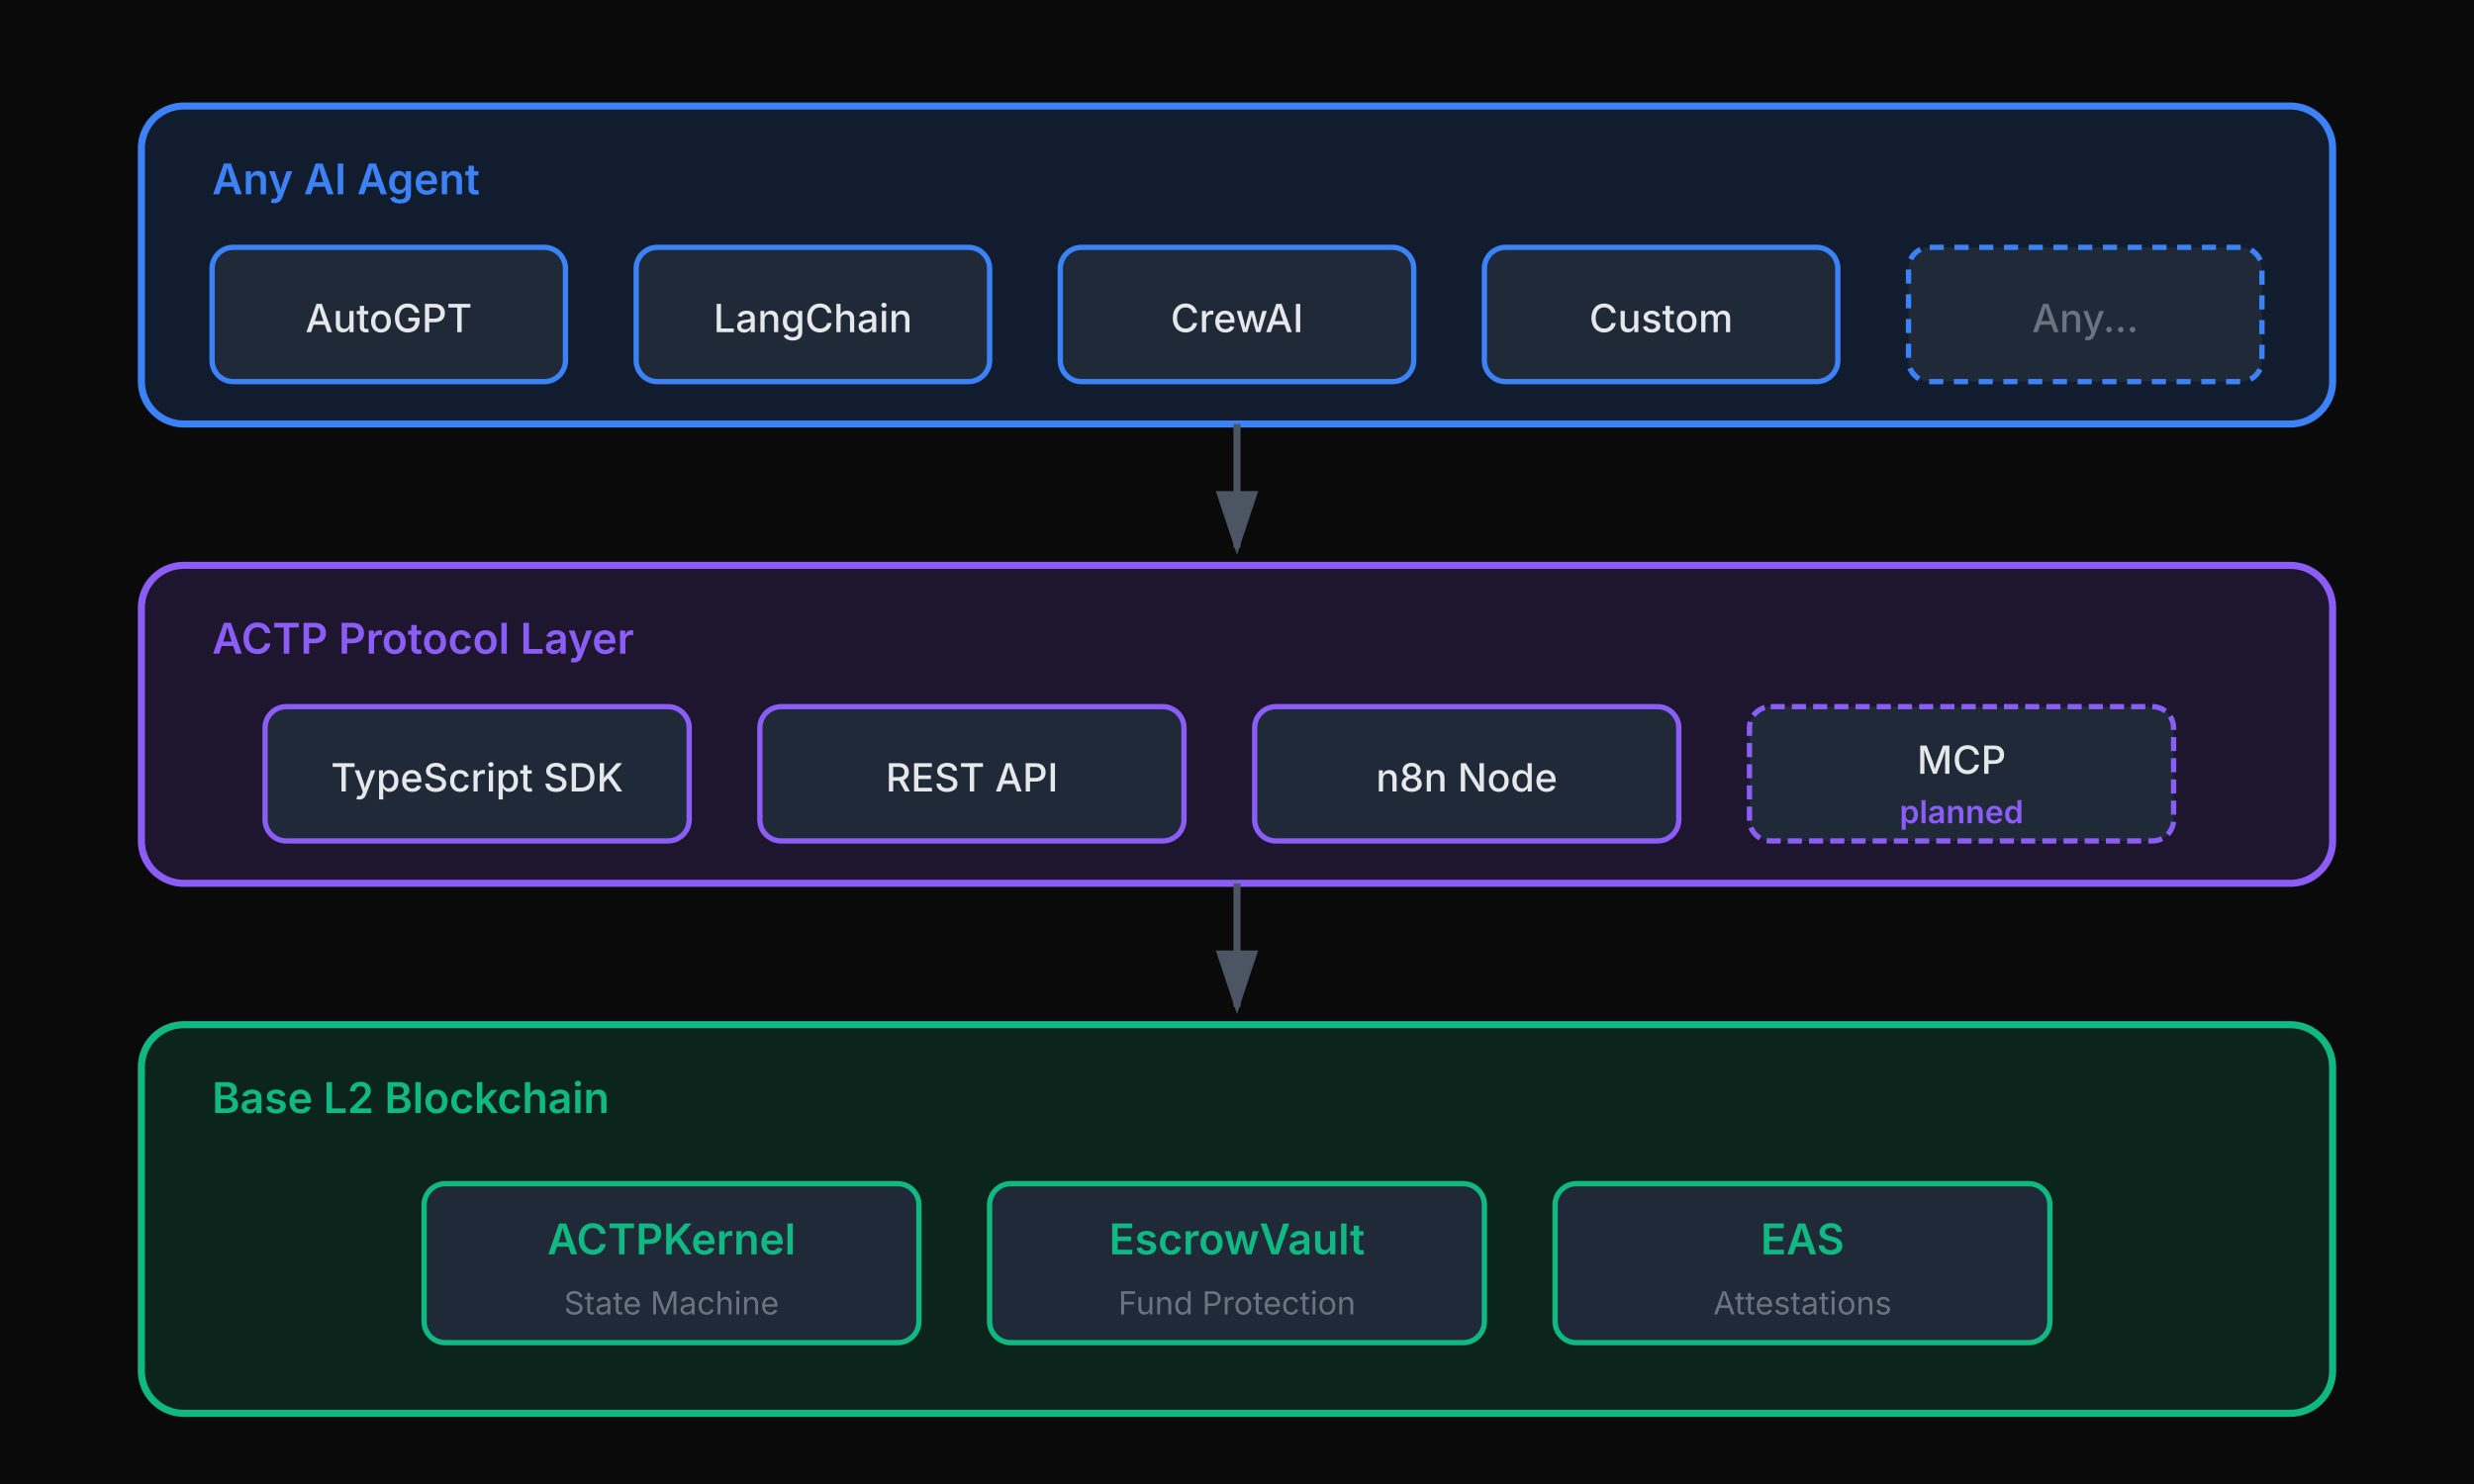
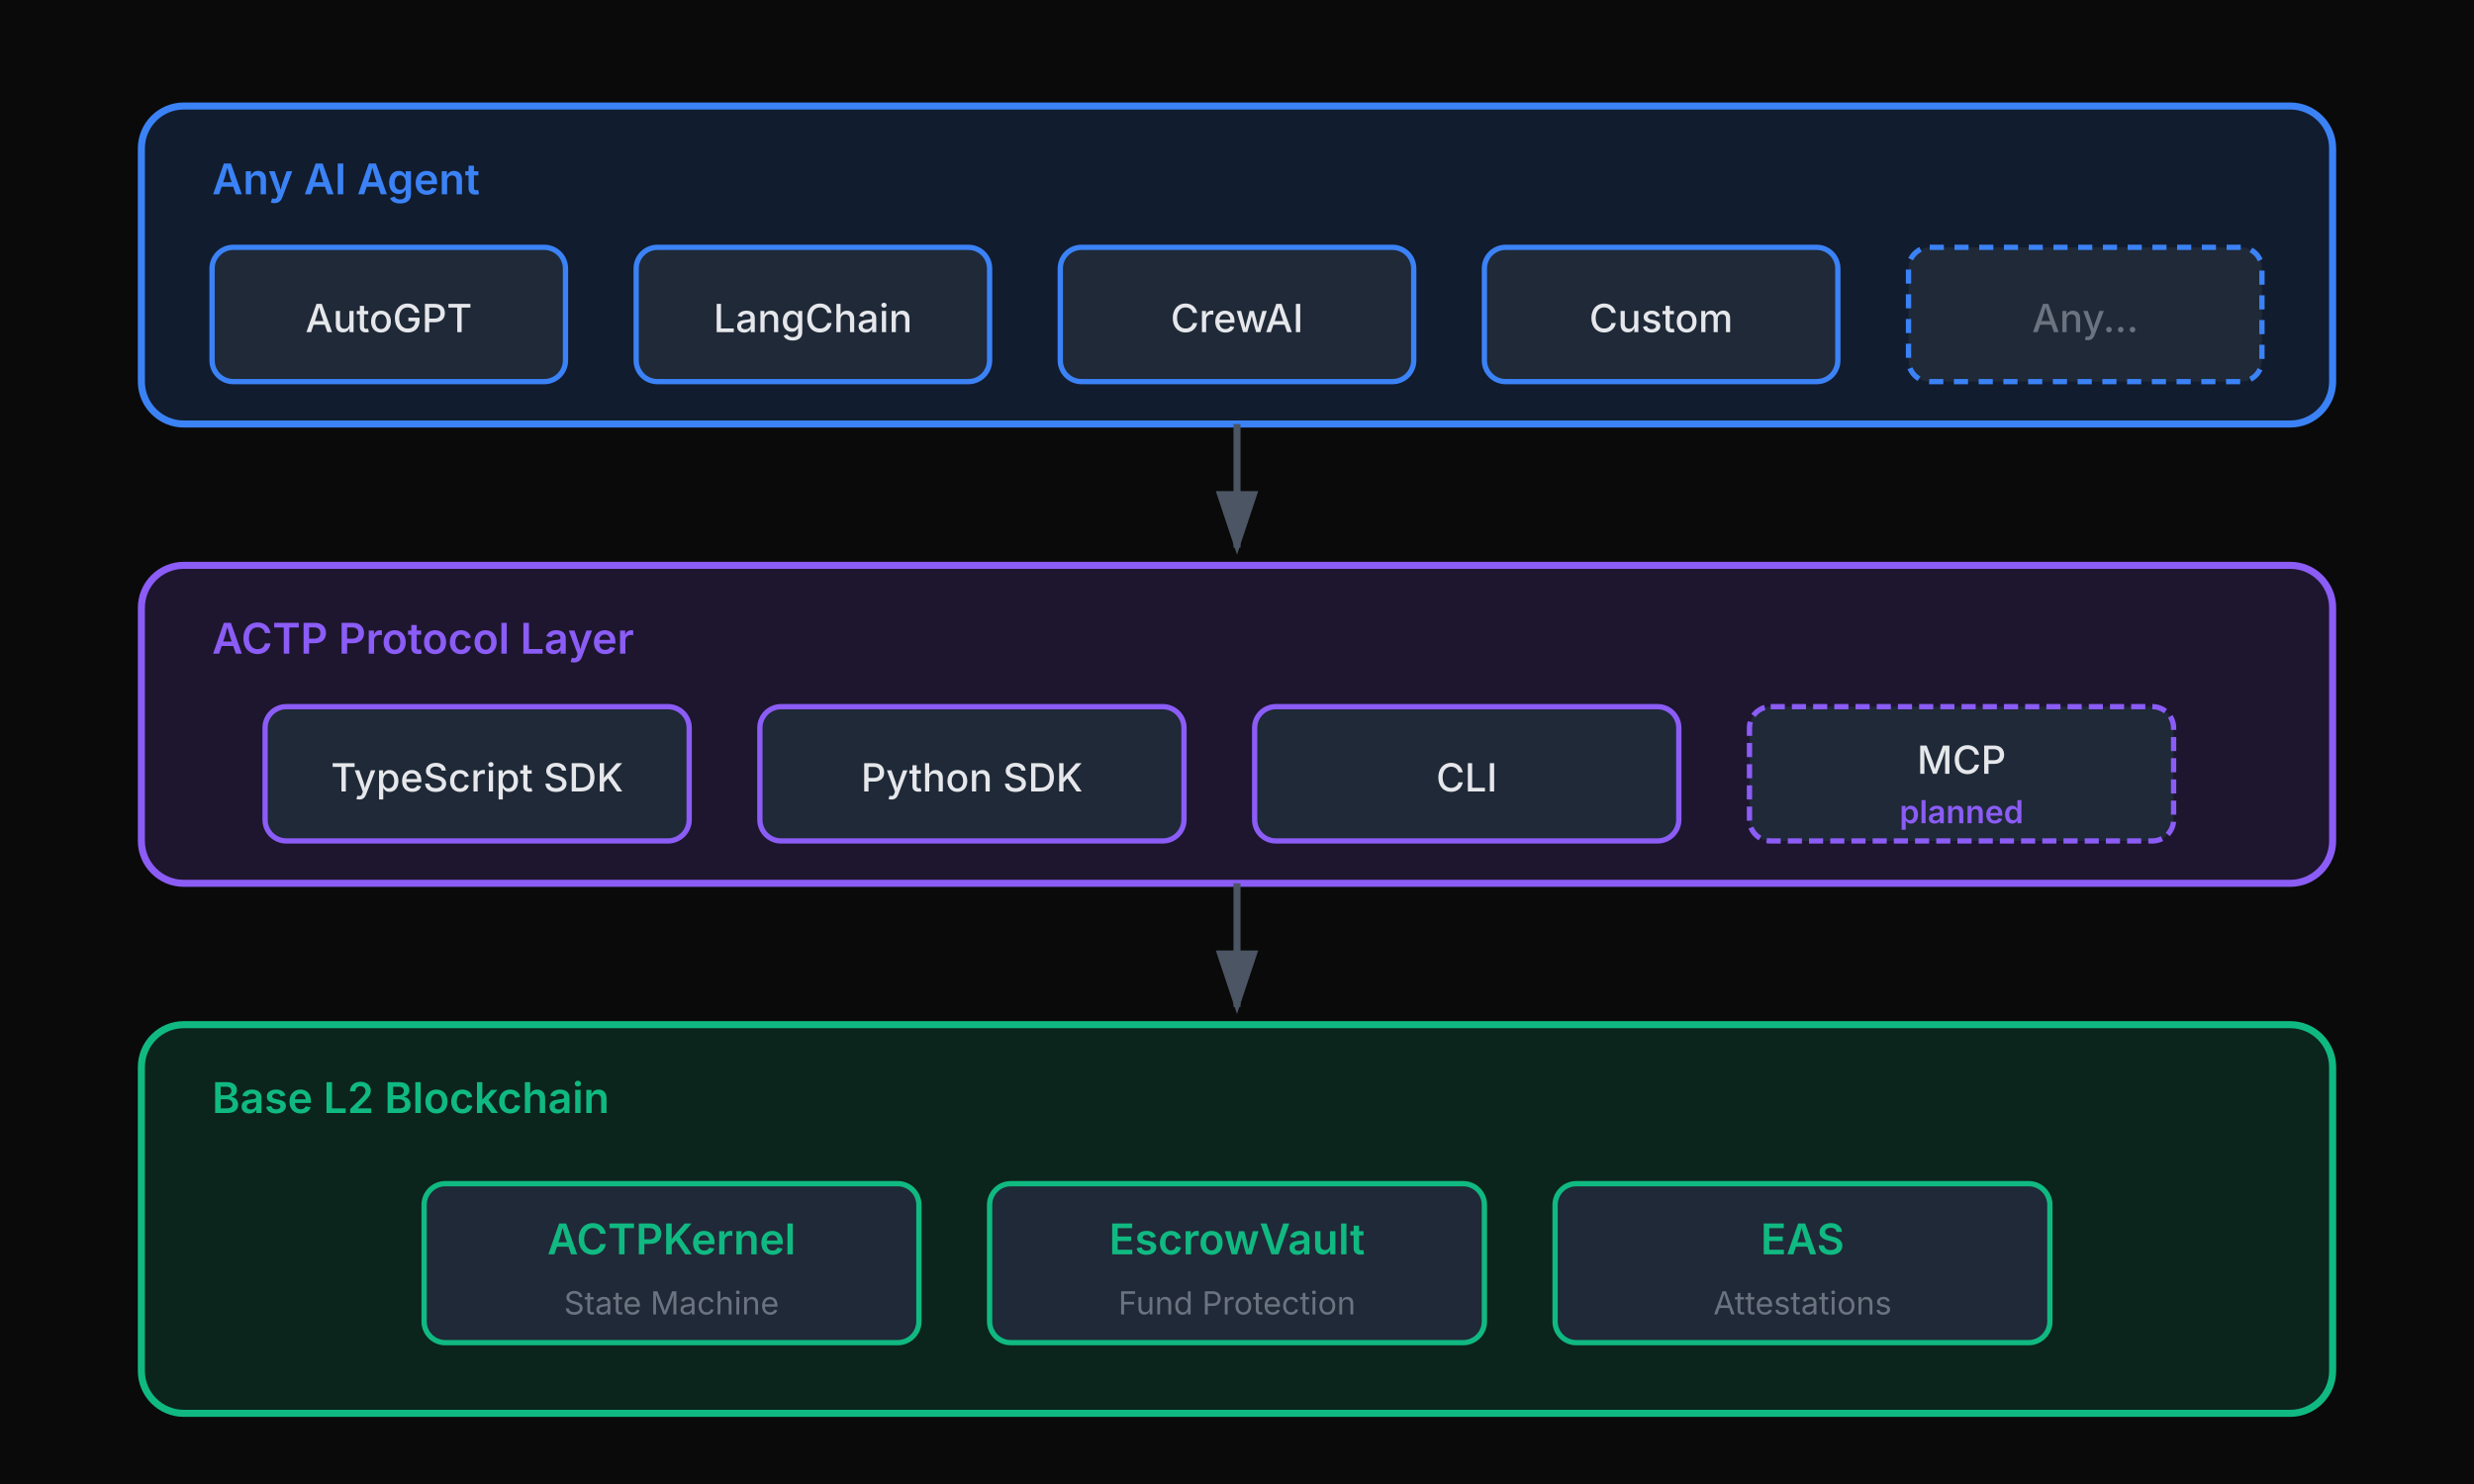
<svg xmlns="http://www.w3.org/2000/svg" viewBox="0 0 700 420" preserveAspectRatio="xMidYMid meet">
  <rect width="700" height="420" fill="#0A0A0A" />
  <rect x="40" y="30" width="620" height="90" rx="12" fill="#3B82F6" fill-opacity="0.15" stroke="#3B82F6" stroke-width="2" />
  <text x="60" y="55" fill="#3B82F6" font-family="system-ui, -apple-system, sans-serif" font-size="12" font-weight="600">Any AI Agent</text>
  <rect x="60" y="70" width="100" height="38" rx="6" fill="#1F2937" stroke="#3B82F6" stroke-width="1.5" />
  <text x="110" y="94" text-anchor="middle" fill="#E5E7EB" font-family="system-ui, -apple-system, sans-serif" font-size="11" font-weight="500">AutoGPT</text>
  <rect x="180" y="70" width="100" height="38" rx="6" fill="#1F2937" stroke="#3B82F6" stroke-width="1.5" />
  <text x="230" y="94" text-anchor="middle" fill="#E5E7EB" font-family="system-ui, -apple-system, sans-serif" font-size="11" font-weight="500">LangChain</text>
  <rect x="300" y="70" width="100" height="38" rx="6" fill="#1F2937" stroke="#3B82F6" stroke-width="1.5" />
  <text x="350" y="94" text-anchor="middle" fill="#E5E7EB" font-family="system-ui, -apple-system, sans-serif" font-size="11" font-weight="500">CrewAI</text>
  <rect x="420" y="70" width="100" height="38" rx="6" fill="#1F2937" stroke="#3B82F6" stroke-width="1.5" />
  <text x="470" y="94" text-anchor="middle" fill="#E5E7EB" font-family="system-ui, -apple-system, sans-serif" font-size="11" font-weight="500">Custom</text>
  <rect x="540" y="70" width="100" height="38" rx="6" fill="#1F2937" stroke="#3B82F6" stroke-width="1.5" stroke-dasharray="4,3" />
  <text x="590" y="94" text-anchor="middle" fill="#6B7280" font-family="system-ui, -apple-system, sans-serif" font-size="11" font-weight="500">Any...</text>
  <path d="M 350 120 L 350 155" stroke="#4B5563" stroke-width="2" fill="none" marker-end="url(#arrow-gray)" />
  <rect x="40" y="160" width="620" height="90" rx="12" fill="#8B5CF6" fill-opacity="0.15" stroke="#8B5CF6" stroke-width="2" />
  <text x="60" y="185" fill="#8B5CF6" font-family="system-ui, -apple-system, sans-serif" font-size="12" font-weight="600">ACTP Protocol Layer</text>
  <rect x="75" y="200" width="120" height="38" rx="6" fill="#1F2937" stroke="#8B5CF6" stroke-width="1.5" />
  <text x="135" y="224" text-anchor="middle" fill="#E5E7EB" font-family="system-ui, -apple-system, sans-serif" font-size="11" font-weight="500">TypeScript SDK</text>
  <rect x="215" y="200" width="120" height="38" rx="6" fill="#1F2937" stroke="#8B5CF6" stroke-width="1.5" />
-   <text x="275" y="224" text-anchor="middle" fill="#E5E7EB" font-family="system-ui, -apple-system, sans-serif" font-size="11" font-weight="500">REST API</text>
+   <text x="275" y="224" text-anchor="middle" fill="#E5E7EB" font-family="system-ui, -apple-system, sans-serif" font-size="11" font-weight="500">Python SDK</text>
  <rect x="355" y="200" width="120" height="38" rx="6" fill="#1F2937" stroke="#8B5CF6" stroke-width="1.5" />
-   <text x="415" y="224" text-anchor="middle" fill="#E5E7EB" font-family="system-ui, -apple-system, sans-serif" font-size="11" font-weight="500">n8n Node</text>
+   <text x="415" y="224" text-anchor="middle" fill="#E5E7EB" font-family="system-ui, -apple-system, sans-serif" font-size="11" font-weight="500">CLI</text>
  <rect x="495" y="200" width="120" height="38" rx="6" fill="#1F2937" stroke="#8B5CF6" stroke-width="1.5" stroke-dasharray="4,2" />
  <text x="555" y="219" text-anchor="middle" fill="#E5E7EB" font-family="system-ui, -apple-system, sans-serif" font-size="11" font-weight="500">MCP</text>
  <text x="555" y="233" text-anchor="middle" fill="#8B5CF6" font-family="system-ui, -apple-system, sans-serif" font-size="9" font-weight="600">planned</text>
  <path d="M 350 250 L 350 285" stroke="#4B5563" stroke-width="2" fill="none" marker-end="url(#arrow-gray)" />
  <rect x="40" y="290" width="620" height="110" rx="12" fill="#10B981" fill-opacity="0.15" stroke="#10B981" stroke-width="2" />
  <text x="60" y="315" fill="#10B981" font-family="system-ui, -apple-system, sans-serif" font-size="12" font-weight="600">Base L2 Blockchain</text>
  <rect x="120" y="335" width="140" height="45" rx="6" fill="#1F2937" stroke="#10B981" stroke-width="1.5" />
  <text x="190" y="355" text-anchor="middle" fill="#10B981" font-family="system-ui, -apple-system, sans-serif" font-size="12" font-weight="600">ACTPKernel</text>
  <text x="190" y="372" text-anchor="middle" fill="#6B7280" font-family="system-ui, -apple-system, sans-serif" font-size="9">State Machine</text>
  <rect x="280" y="335" width="140" height="45" rx="6" fill="#1F2937" stroke="#10B981" stroke-width="1.5" />
  <text x="350" y="355" text-anchor="middle" fill="#10B981" font-family="system-ui, -apple-system, sans-serif" font-size="12" font-weight="600">EscrowVault</text>
  <text x="350" y="372" text-anchor="middle" fill="#6B7280" font-family="system-ui, -apple-system, sans-serif" font-size="9">Fund Protection</text>
  <rect x="440" y="335" width="140" height="45" rx="6" fill="#1F2937" stroke="#10B981" stroke-width="1.5" />
  <text x="510" y="355" text-anchor="middle" fill="#10B981" font-family="system-ui, -apple-system, sans-serif" font-size="12" font-weight="600">EAS</text>
  <text x="510" y="372" text-anchor="middle" fill="#6B7280" font-family="system-ui, -apple-system, sans-serif" font-size="9">Attestations</text>
  <defs>
    <marker id="arrow-gray" markerWidth="10" markerHeight="10" refX="8" refY="3" orient="auto" markerUnits="strokeWidth">
      <path d="M0,0 L0,6 L9,3 z" fill="#4B5563" />
    </marker>
  </defs>
</svg>
